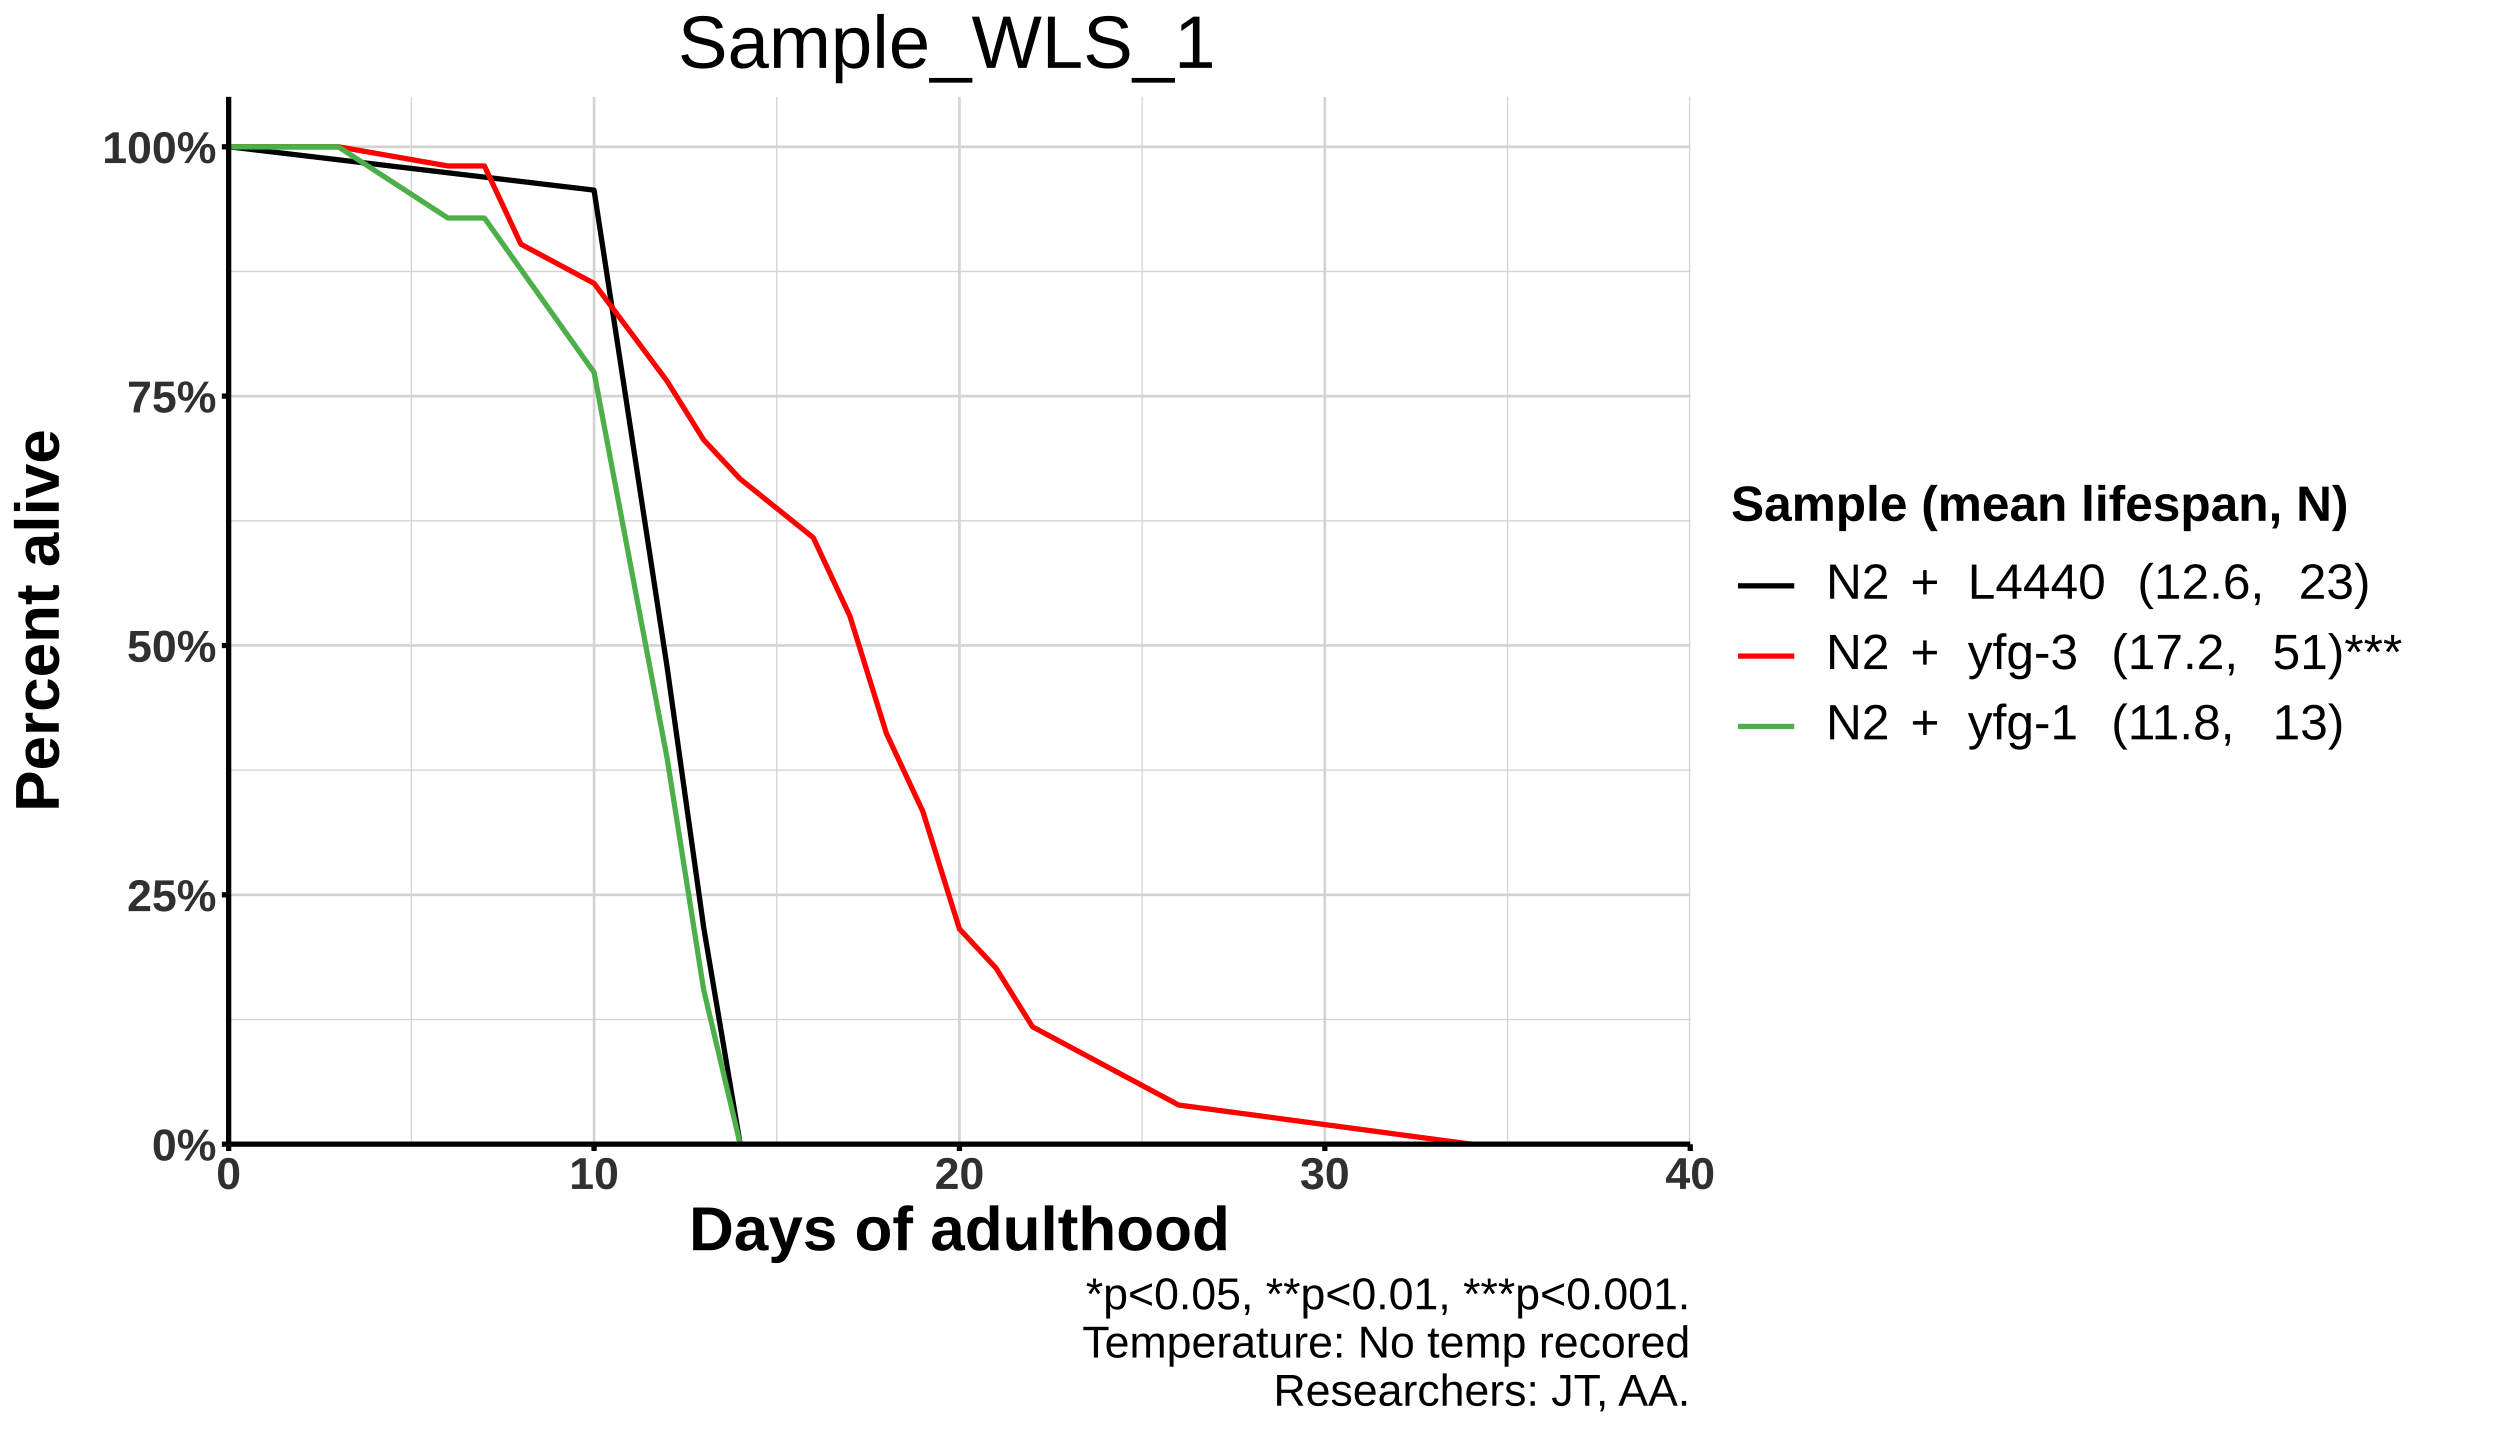
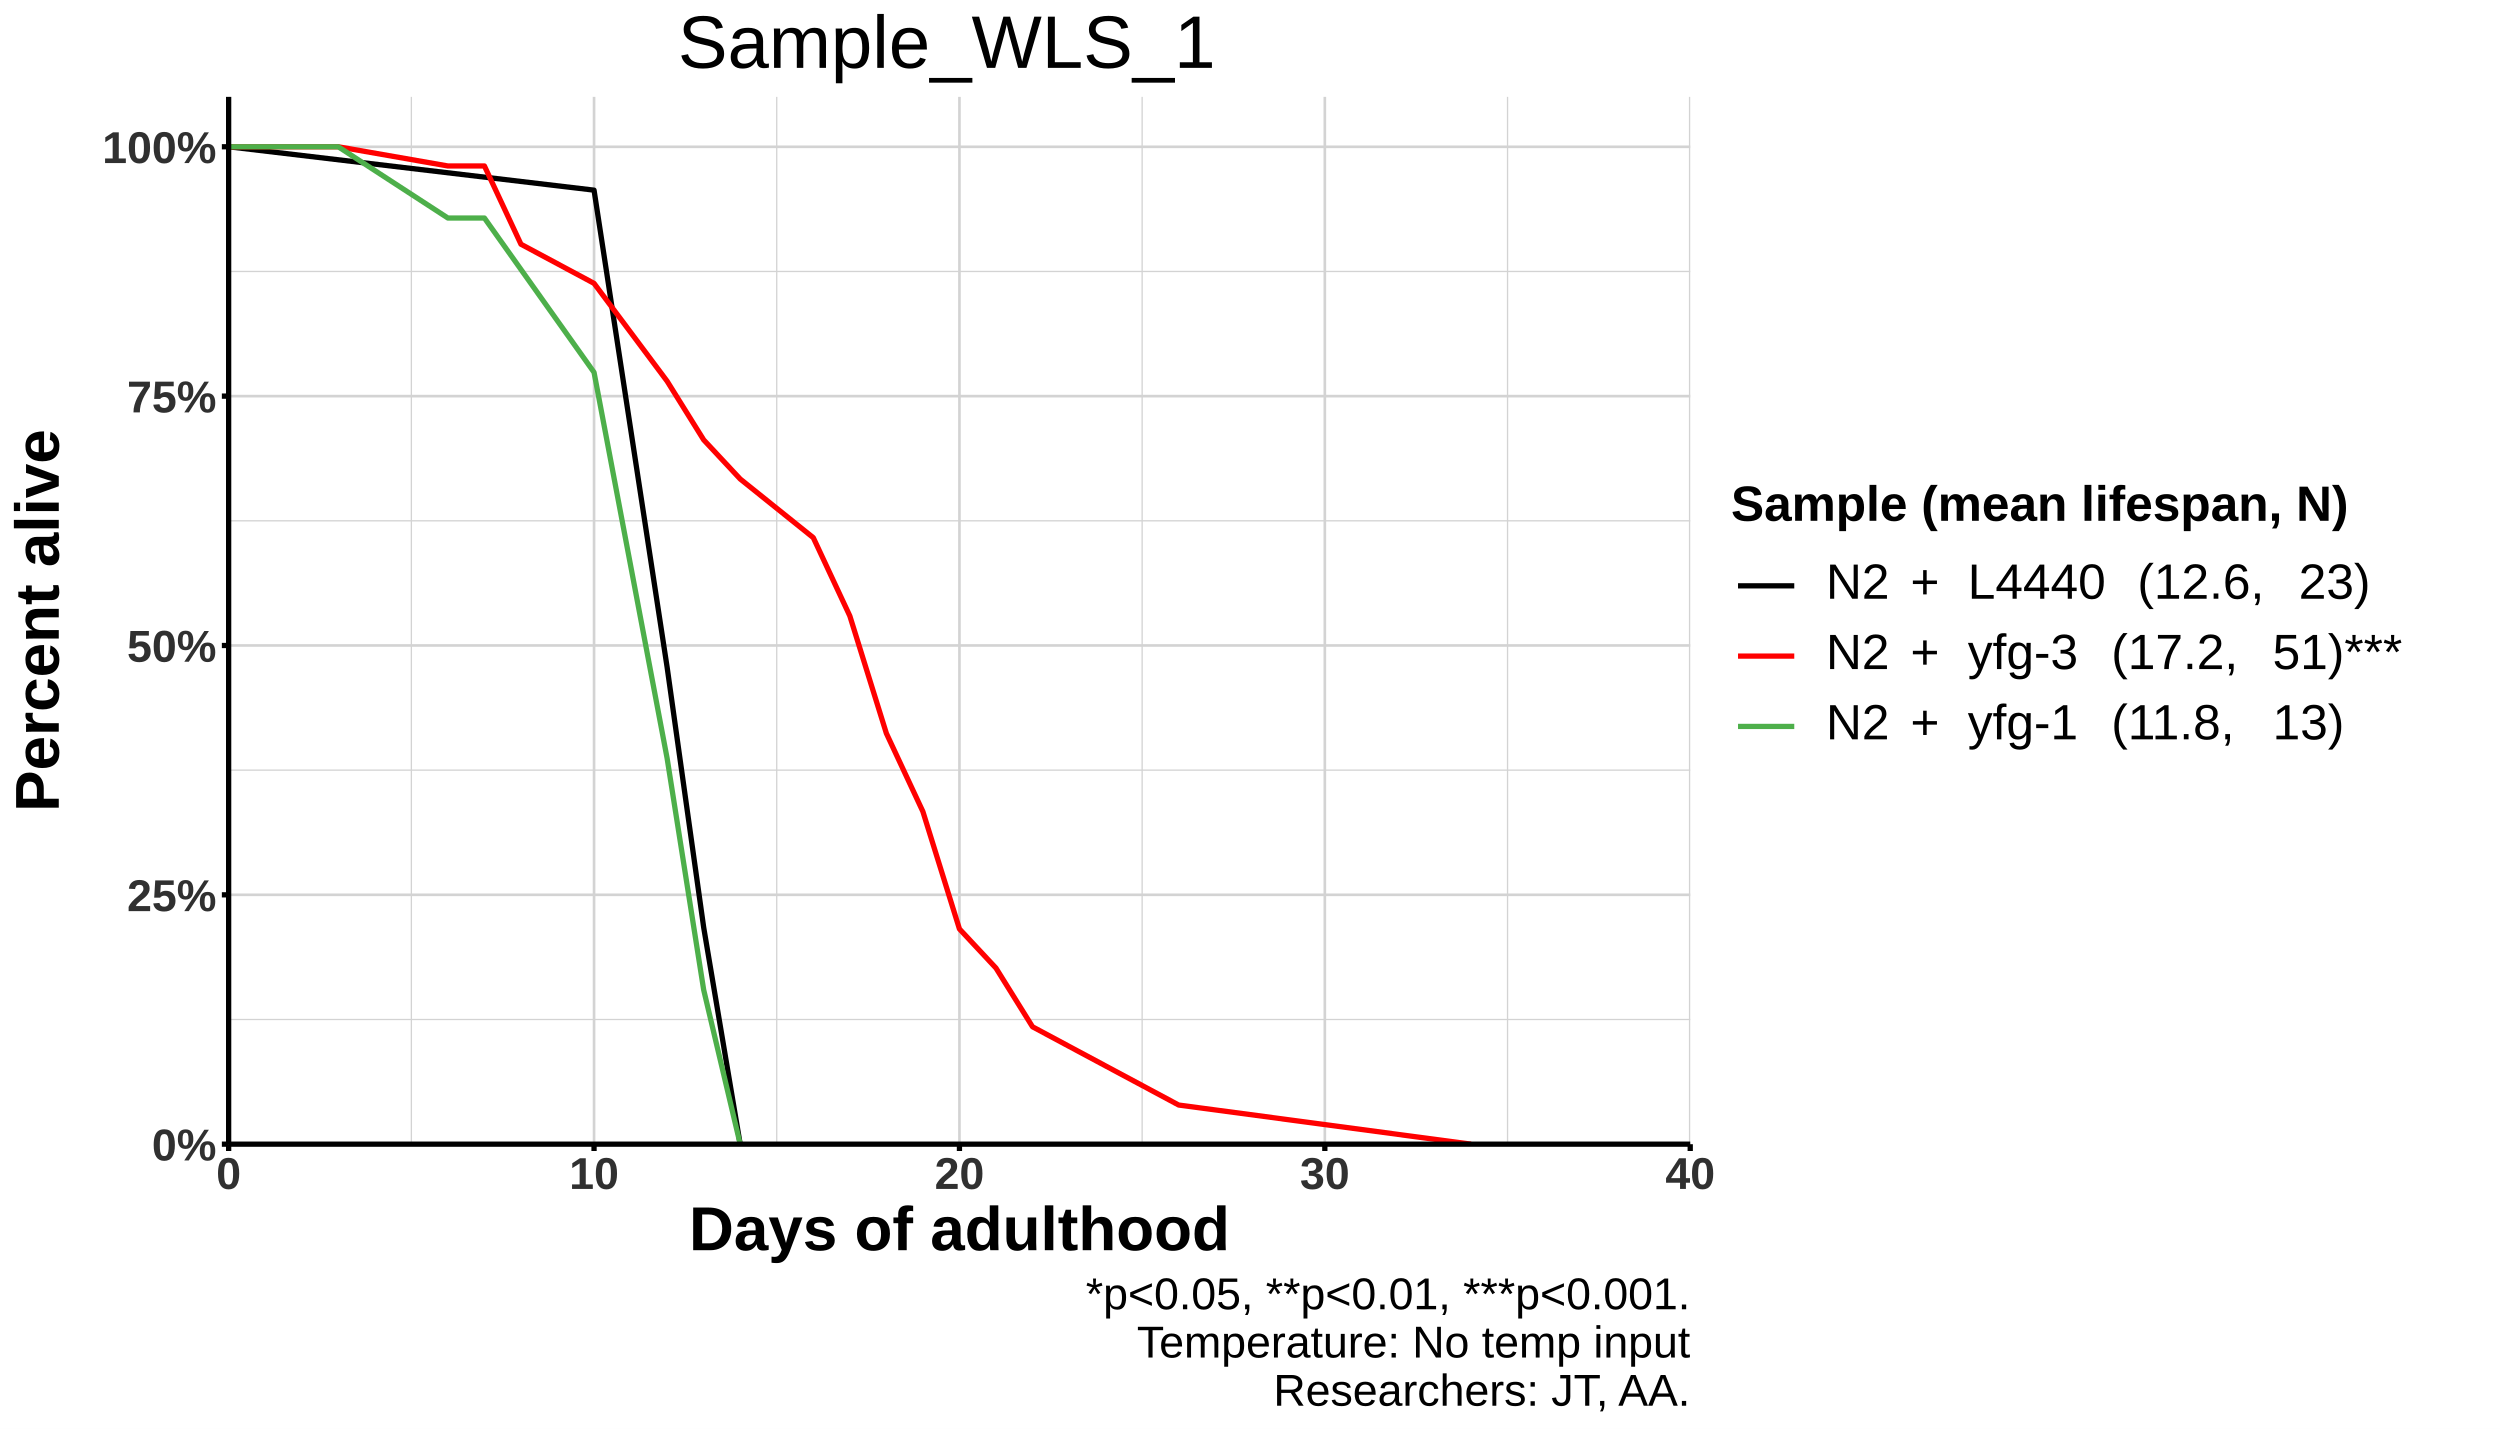
<svg xmlns="http://www.w3.org/2000/svg" class="svglite" width="1008.00pt" height="576.00pt" viewBox="0 0 1008.00 576.00">
  <defs>
    <style type="text/css">
    .svglite line, .svglite polyline, .svglite polygon, .svglite path, .svglite rect, .svglite circle {
      fill: none;
      stroke: #000000;
      stroke-linecap: round;
      stroke-linejoin: round;
      stroke-miterlimit: 10.00;
    }
    .svglite text {
      white-space: pre;
    }
  </style>
  </defs>
  <rect width="100%" height="100%" style="stroke: none; fill: #FFFFFF;" />
  <defs>
    <clipPath id="cpMC4wMHwxMDA4LjAwfDAuMDB8NTc2LjAw">
      <rect x="0.00" y="0.00" width="1008.00" height="576.00" />
    </clipPath>
  </defs>
  <g clip-path="url(#cpMC4wMHwxMDA4LjAwfDAuMDB8NTc2LjAw)">
    <rect x="0.00" y="0.00" width="1008.00" height="576.00" style="stroke-width: 1.07; stroke: #FFFFFF; fill: #FFFFFF;" />
  </g>
  <defs>
    <clipPath id="cpOTIuMTl8NjgxLjUwfDM5LjA3fDQ2MS4zMw==">
      <rect x="92.19" y="39.07" width="589.31" height="422.25" />
    </clipPath>
  </defs>
  <g clip-path="url(#cpOTIuMTl8NjgxLjUwfDM5LjA3fDQ2MS4zMw==)">
    <polyline points="92.19,411.06 681.50,411.06 " style="stroke-width: 0.53; stroke: #D3D3D3; stroke-linecap: butt;" />
    <polyline points="92.19,310.52 681.50,310.52 " style="stroke-width: 0.53; stroke: #D3D3D3; stroke-linecap: butt;" />
    <polyline points="92.19,209.99 681.50,209.99 " style="stroke-width: 0.53; stroke: #D3D3D3; stroke-linecap: butt;" />
    <polyline points="92.19,109.45 681.50,109.45 " style="stroke-width: 0.53; stroke: #D3D3D3; stroke-linecap: butt;" />
    <polyline points="165.86,461.33 165.86,39.07 " style="stroke-width: 0.53; stroke: #D3D3D3; stroke-linecap: butt;" />
    <polyline points="313.18,461.33 313.18,39.07 " style="stroke-width: 0.53; stroke: #D3D3D3; stroke-linecap: butt;" />
    <polyline points="460.51,461.33 460.51,39.07 " style="stroke-width: 0.53; stroke: #D3D3D3; stroke-linecap: butt;" />
    <polyline points="607.84,461.33 607.84,39.07 " style="stroke-width: 0.53; stroke: #D3D3D3; stroke-linecap: butt;" />
    <polyline points="92.19,461.33 681.50,461.33 " style="stroke-width: 1.07; stroke: #D3D3D3; stroke-linecap: butt;" />
    <polyline points="92.19,360.79 681.50,360.79 " style="stroke-width: 1.07; stroke: #D3D3D3; stroke-linecap: butt;" />
    <polyline points="92.19,260.26 681.50,260.26 " style="stroke-width: 1.07; stroke: #D3D3D3; stroke-linecap: butt;" />
    <polyline points="92.19,159.72 681.50,159.72 " style="stroke-width: 1.07; stroke: #D3D3D3; stroke-linecap: butt;" />
    <polyline points="92.19,59.18 681.50,59.18 " style="stroke-width: 1.07; stroke: #D3D3D3; stroke-linecap: butt;" />
    <polyline points="92.19,461.33 92.19,39.07 " style="stroke-width: 1.07; stroke: #D3D3D3; stroke-linecap: butt;" />
    <polyline points="239.52,461.33 239.52,39.07 " style="stroke-width: 1.07; stroke: #D3D3D3; stroke-linecap: butt;" />
    <polyline points="386.85,461.33 386.85,39.07 " style="stroke-width: 1.07; stroke: #D3D3D3; stroke-linecap: butt;" />
    <polyline points="534.17,461.33 534.17,39.07 " style="stroke-width: 1.07; stroke: #D3D3D3; stroke-linecap: butt;" />
    <polyline points="681.50,461.33 681.50,39.07 " style="stroke-width: 1.07; stroke: #D3D3D3; stroke-linecap: butt;" />
    <polyline points="92.19,59.18 239.52,76.67 268.98,269.00 283.72,373.91 298.45,461.33 " style="stroke-width: 2.13; stroke-linecap: butt;" />
    <polyline points="92.19,59.18 136.39,59.18 180.59,66.92 195.32,66.92 210.05,98.47 239.52,114.25 268.98,153.69 283.72,177.35 298.45,193.13 327.92,216.79 342.65,248.35 357.38,295.68 372.11,327.23 386.85,374.56 401.58,390.33 416.31,414.00 431.04,421.89 445.78,429.78 460.51,437.66 475.24,445.55 593.10,461.33 " style="stroke-width: 2.13; stroke: #FF0000; stroke-linecap: butt;" />
    <polyline points="92.19,59.18 136.39,59.18 180.59,87.91 195.32,87.91 239.52,150.14 268.98,305.74 283.72,399.09 298.45,461.33 " style="stroke-width: 2.13; stroke: #4DAF4A; stroke-linecap: butt;" />
  </g>
  <g clip-path="url(#cpMC4wMHwxMDA4LjAwfDAuMDB8NTc2LjAw)">
    <polyline points="92.19,461.33 92.19,39.07 " style="stroke-width: 2.13; stroke-linecap: butt;" />
    <text x="87.26" y="467.89" text-anchor="end" style="font-size: 18.00px; font-weight: bold;fill: #303030; font-family: &quot;Arial&quot;;">0%</text>
    <text x="87.26" y="367.36" text-anchor="end" style="font-size: 18.00px; font-weight: bold;fill: #303030; font-family: &quot;Arial&quot;;">25%</text>
    <text x="87.26" y="266.82" text-anchor="end" style="font-size: 18.00px; font-weight: bold;fill: #303030; font-family: &quot;Arial&quot;;">50%</text>
    <text x="87.26" y="166.28" text-anchor="end" style="font-size: 18.00px; font-weight: bold;fill: #303030; font-family: &quot;Arial&quot;;">75%</text>
    <text x="87.26" y="65.75" text-anchor="end" style="font-size: 18.00px; font-weight: bold;fill: #303030; font-family: &quot;Arial&quot;;">100%</text>
    <polyline points="89.45,461.33 92.19,461.33 " style="stroke-width: 2.13; stroke-linecap: butt;" />
    <polyline points="89.45,360.79 92.19,360.79 " style="stroke-width: 2.13; stroke-linecap: butt;" />
    <polyline points="89.45,260.26 92.19,260.26 " style="stroke-width: 2.13; stroke-linecap: butt;" />
    <polyline points="89.45,159.72 92.19,159.72 " style="stroke-width: 2.13; stroke-linecap: butt;" />
    <polyline points="89.45,59.18 92.19,59.18 " style="stroke-width: 2.13; stroke-linecap: butt;" />
    <polyline points="92.19,461.33 681.50,461.33 " style="stroke-width: 2.13; stroke-linecap: butt;" />
    <polyline points="92.19,464.07 92.19,461.33 " style="stroke-width: 2.13; stroke-linecap: butt;" />
    <polyline points="239.52,464.07 239.52,461.33 " style="stroke-width: 2.13; stroke-linecap: butt;" />
    <polyline points="386.85,464.07 386.85,461.33 " style="stroke-width: 2.13; stroke-linecap: butt;" />
    <polyline points="534.17,464.07 534.17,461.33 " style="stroke-width: 2.13; stroke-linecap: butt;" />
    <polyline points="681.50,464.07 681.50,461.33 " style="stroke-width: 2.13; stroke-linecap: butt;" />
    <text x="92.19" y="479.39" text-anchor="middle" style="font-size: 18.00px; font-weight: bold;fill: #303030; font-family: &quot;Arial&quot;;">0</text>
    <text x="239.52" y="479.39" text-anchor="middle" style="font-size: 18.00px; font-weight: bold;fill: #303030; font-family: &quot;Arial&quot;;">10</text>
    <text x="386.85" y="479.39" text-anchor="middle" style="font-size: 18.00px; font-weight: bold;fill: #303030; font-family: &quot;Arial&quot;;">20</text>
    <text x="534.17" y="479.39" text-anchor="middle" style="font-size: 18.00px; font-weight: bold;fill: #303030; font-family: &quot;Arial&quot;;">30</text>
    <text x="681.50" y="479.39" text-anchor="middle" style="font-size: 18.00px; font-weight: bold;fill: #303030; font-family: &quot;Arial&quot;;">40</text>
    <text x="386.85" y="504.09" text-anchor="middle" style="font-size: 25.00px; font-weight: bold; font-family: &quot;Arial&quot;;">Days of adulthood</text>
    <text transform="translate(23.70,250.20) rotate(-90)" text-anchor="middle" style="font-size: 25.00px; font-weight: bold; font-family: &quot;Arial&quot;;">Percent alive</text>
    <text x="697.94" y="209.99" style="font-size: 20.00px; font-weight: bold; font-family: &quot;Arial&quot;;">Sample (mean lifespan, N)</text>
    <rect x="697.94" y="222.03" width="28.35" height="28.35" style="stroke-width: 1.07; stroke: none;" />
    <line x1="700.77" y1="236.21" x2="723.45" y2="236.21" style="stroke-width: 2.13; stroke-linecap: butt;" />
    <rect x="697.94" y="250.38" width="28.35" height="28.35" style="stroke-width: 1.07; stroke: none;" />
    <line x1="700.77" y1="264.55" x2="723.45" y2="264.55" style="stroke-width: 2.13; stroke: #FF0000; stroke-linecap: butt;" />
    <rect x="697.94" y="278.73" width="28.35" height="28.35" style="stroke-width: 1.07; stroke: none;" />
    <line x1="700.77" y1="292.90" x2="723.45" y2="292.90" style="stroke-width: 2.13; stroke: #4DAF4A; stroke-linecap: butt;" />
    <text x="736.25" y="241.42" style="font-size: 20.00px; font-family: &quot;Arial&quot;;">N2</text>
    <text x="770.29" y="241.42" style="font-size: 20.00px; font-family: &quot;Arial&quot;;">+</text>
    <text x="793.41" y="241.42" style="font-size: 20.00px; font-family: &quot;Arial&quot;;">L4440</text>
    <text x="861.80" y="241.42" style="font-size: 20.00px; font-family: &quot;Arial&quot;;">(12.6,</text>
    <text x="926.85" y="241.42" style="font-size: 20.00px; font-family: &quot;Arial&quot;;">23)</text>
    <text x="736.25" y="269.76" style="font-size: 20.00px; font-family: &quot;Arial&quot;;">N2</text>
    <text x="770.29" y="269.76" style="font-size: 20.00px; font-family: &quot;Arial&quot;;">+</text>
    <text x="793.41" y="269.76" style="font-size: 20.00px; font-family: &quot;Arial&quot;;">yfg-3</text>
    <text x="851.27" y="269.76" style="font-size: 20.00px; font-family: &quot;Arial&quot;;">(17.2,</text>
    <text x="916.32" y="269.76" style="font-size: 20.00px; font-family: &quot;Arial&quot;;">51)***</text>
    <text x="736.25" y="298.11" style="font-size: 20.00px; font-family: &quot;Arial&quot;;">N2</text>
    <text x="770.29" y="298.11" style="font-size: 20.00px; font-family: &quot;Arial&quot;;">+</text>
    <text x="793.41" y="298.11" style="font-size: 20.00px; font-family: &quot;Arial&quot;;">yfg-1</text>
    <text x="851.27" y="298.11" style="font-size: 20.00px; font-family: &quot;Arial&quot;;">(11.8,</text>
    <text x="916.32" y="298.11" style="font-size: 20.00px; font-family: &quot;Arial&quot;;">13)</text>
    <text x="273.33" y="27.35" style="font-size: 30.00px; font-family: &quot;Arial&quot;;">Sample_WLS_1</text>
    <text x="681.50" y="527.90" text-anchor="end" style="font-size: 18.00px; font-family: &quot;Arial&quot;;">*p&lt;0.05, **p&lt;0.01, ***p&lt;0.001.</text>
-     <text x="681.50" y="547.34" text-anchor="end" style="font-size: 18.00px; font-family: &quot;Arial&quot;;">Temperature: No temp recored</text>
+     <text x="681.50" y="547.34" text-anchor="end" style="font-size: 18.00px; font-family: &quot;Arial&quot;;">Temperature: No temp input</text>
    <text x="681.50" y="566.78" text-anchor="end" style="font-size: 18.00px; font-family: &quot;Arial&quot;;">Researchers: JT, AA.</text>
  </g>
</svg>
